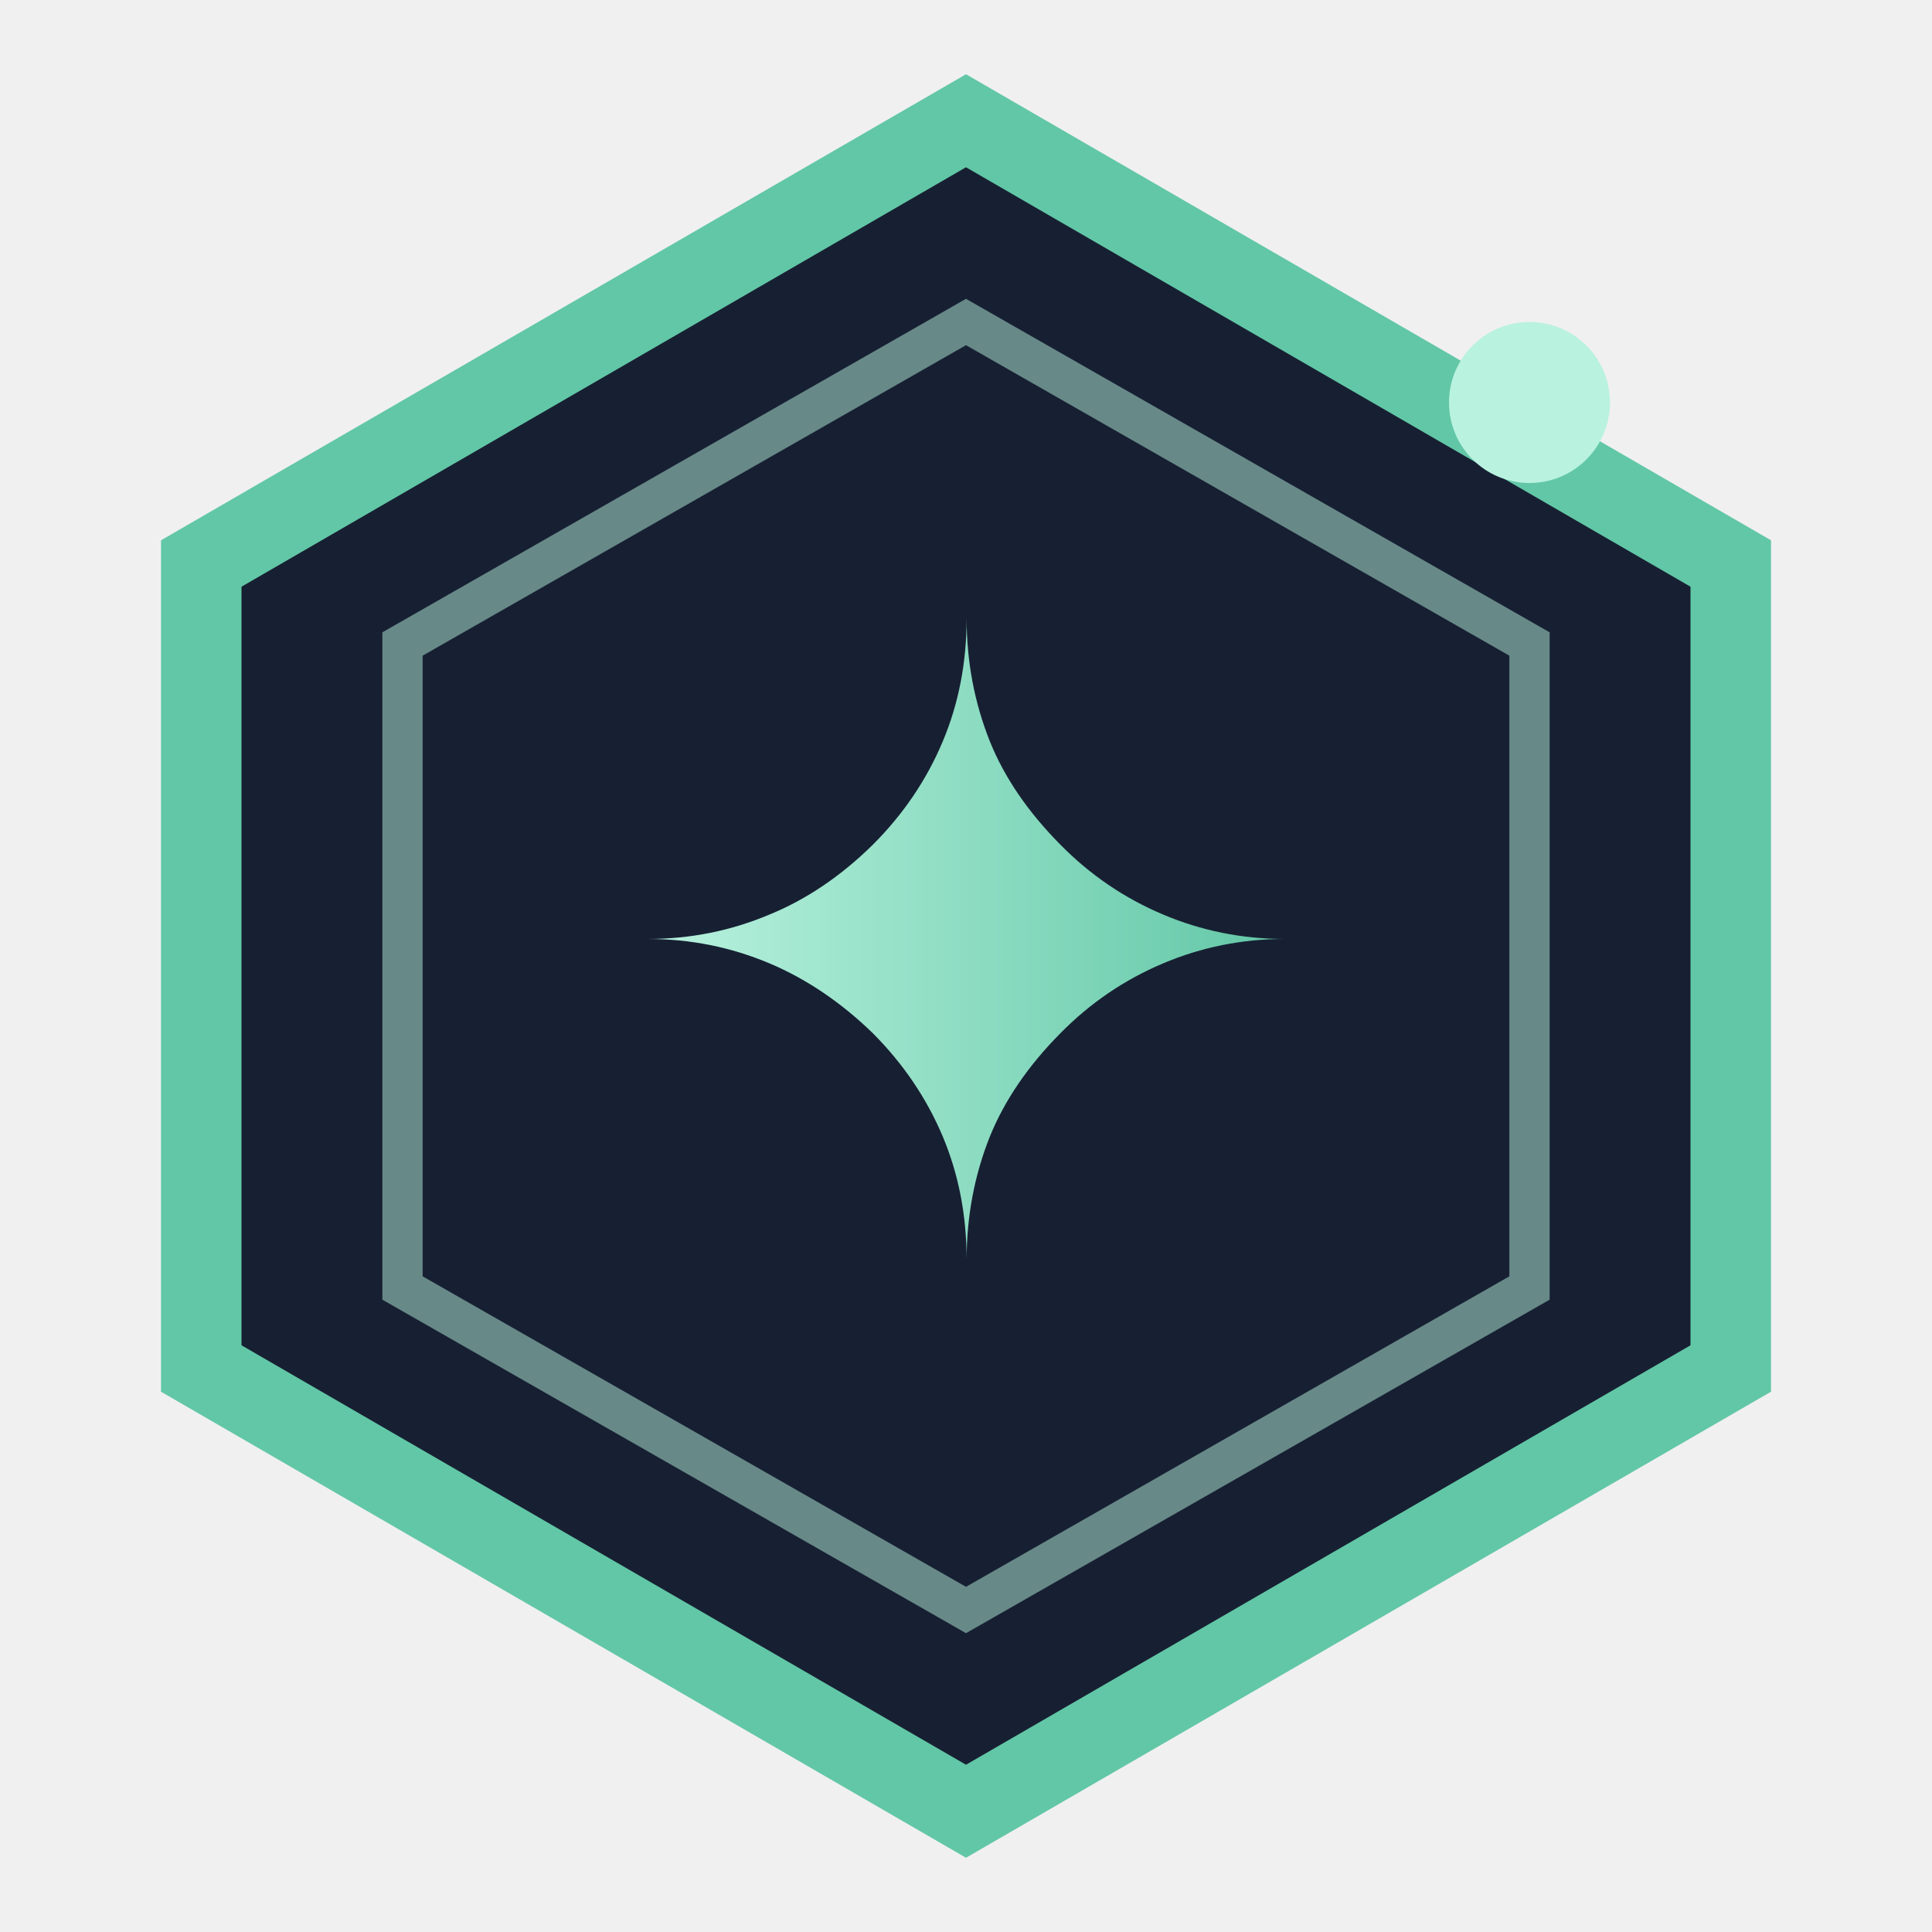
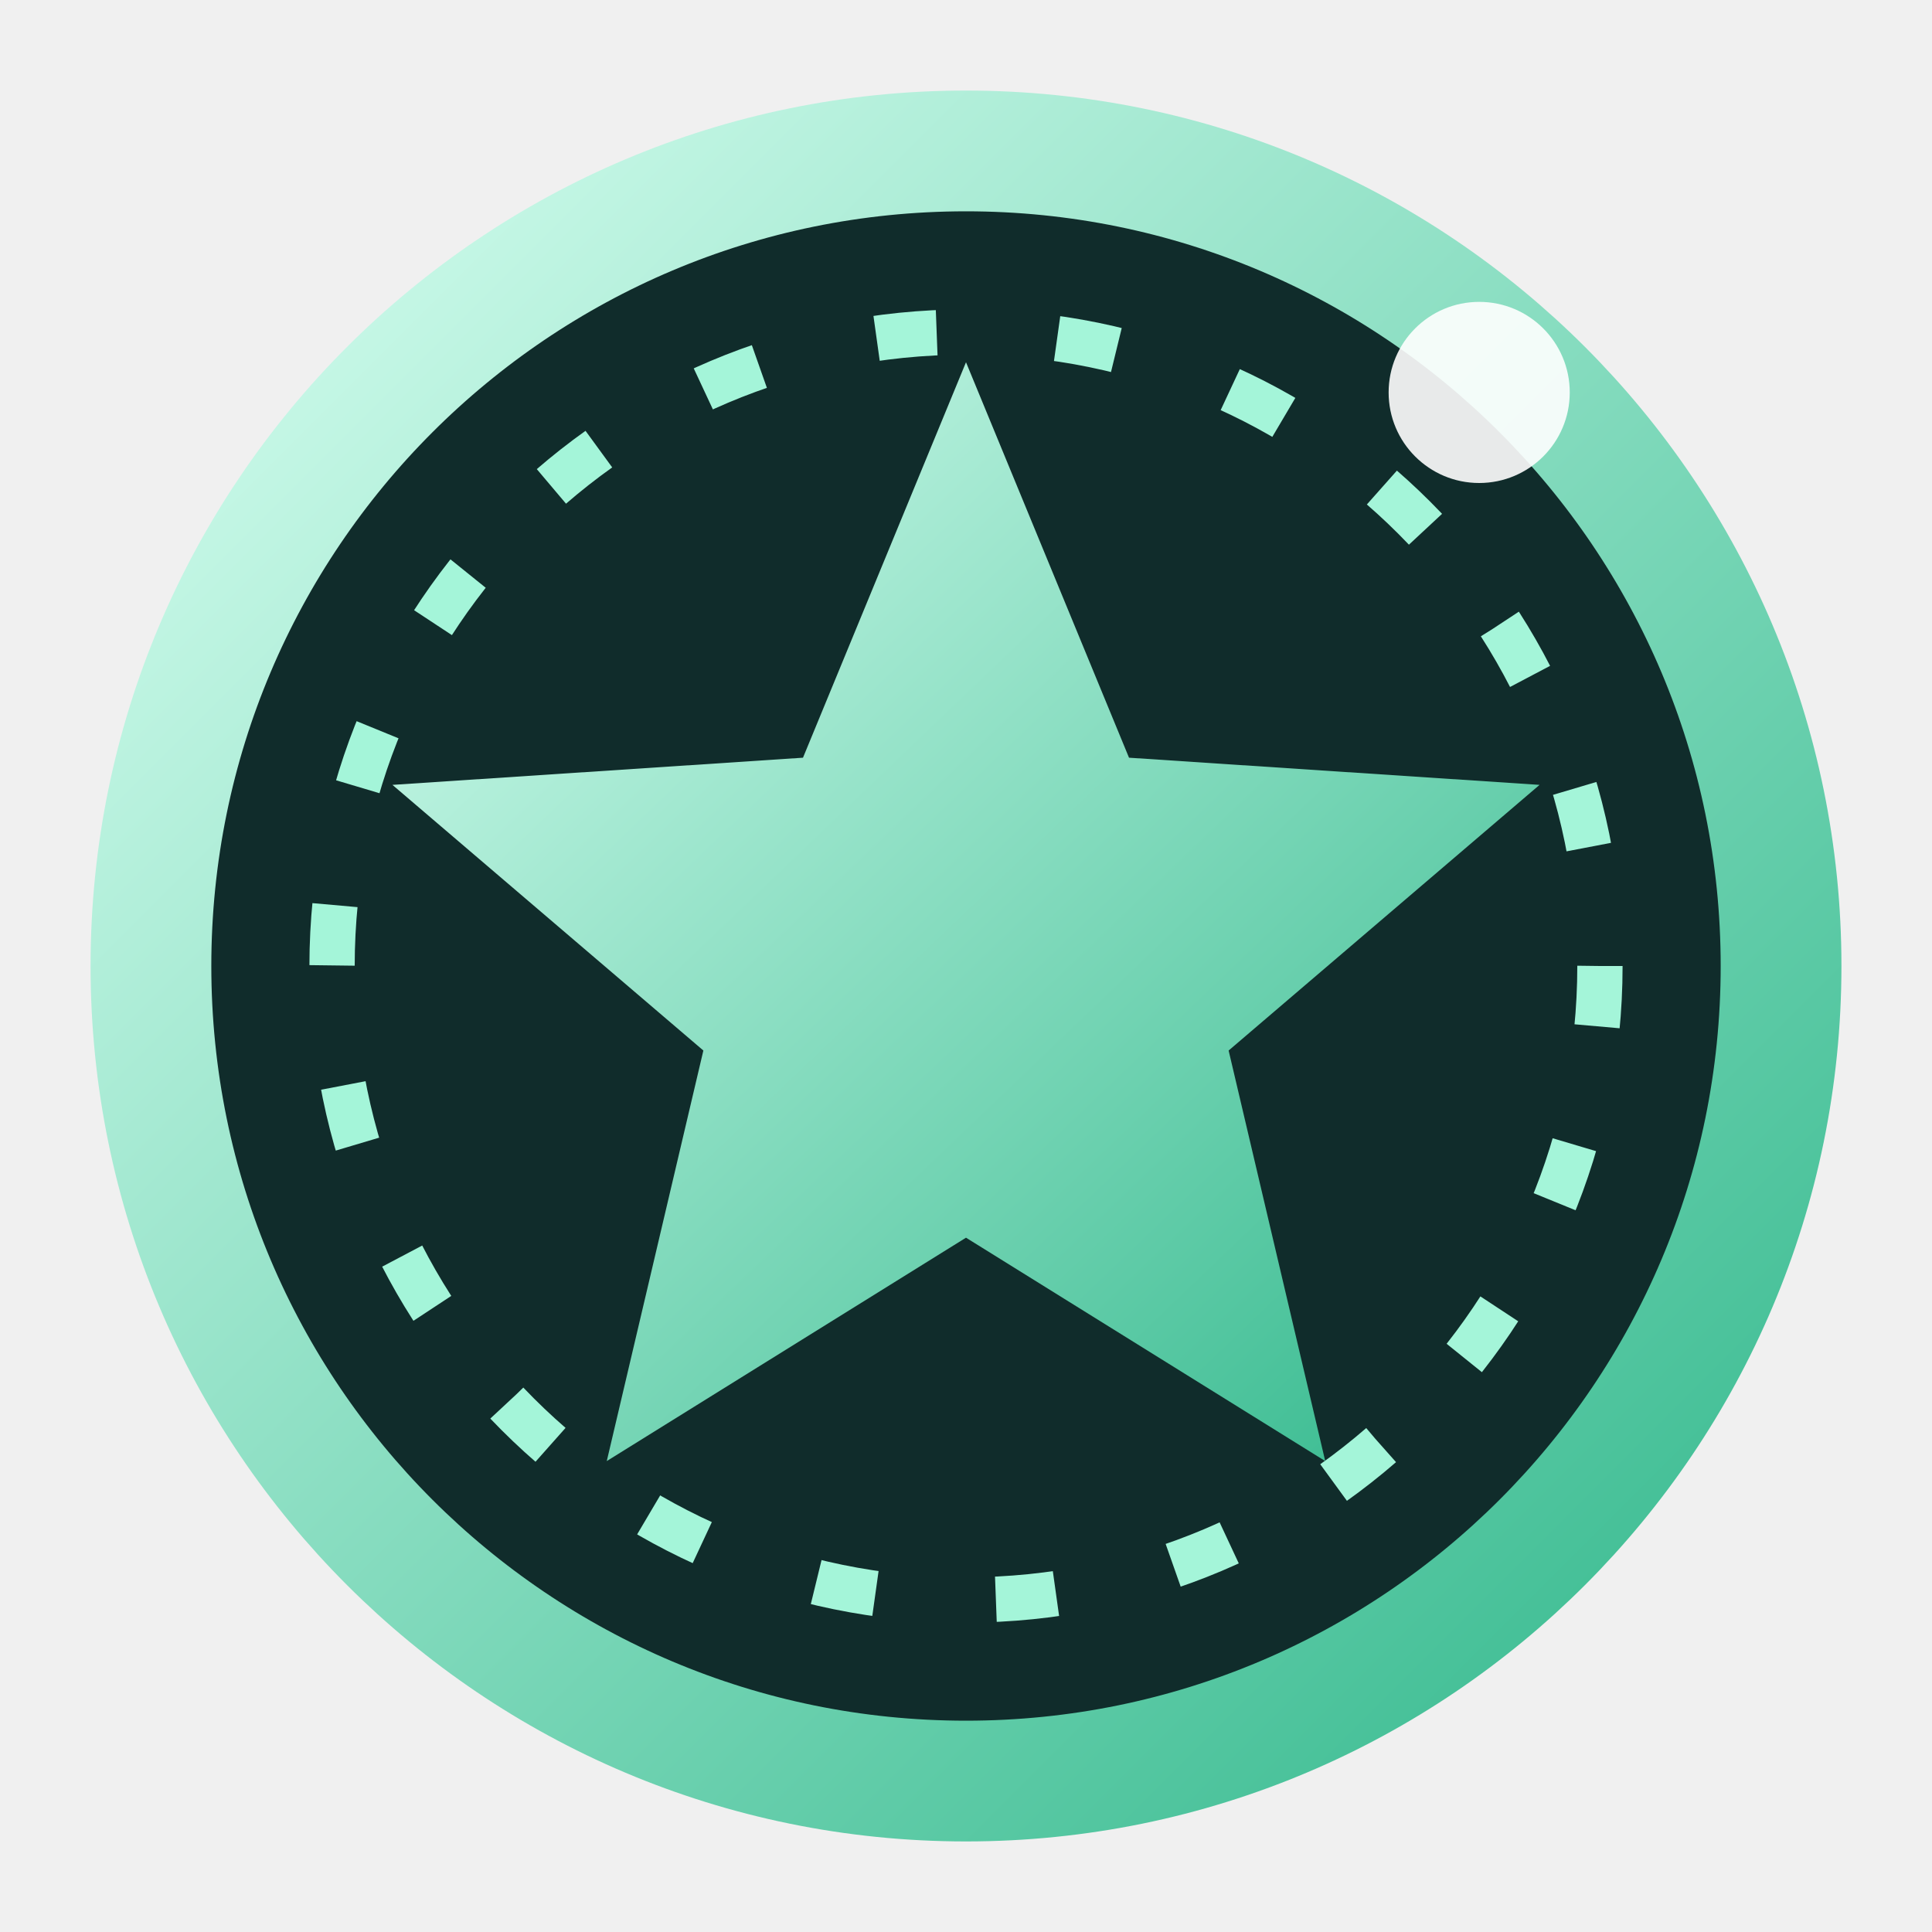
- <svg xmlns="http://www.w3.org/2000/svg" viewBox="0 0 48 48">
+ <svg xmlns="http://www.w3.org/2000/svg" viewBox="0 0 64 64">
  <defs>
-     <linearGradient id="g">
-       <stop stop-color="#b9f2df" />
-       <stop offset="1" stop-color="#62c7a6" />
+     <linearGradient id="a" x1="0" y1="0" x2="1" y2="1">
+       <stop stop-color="#d8fff1" />
+       <stop offset="1" stop-color="#32b88c" />
    </linearGradient>
  </defs>
-   <path d="M24 3 43 14v20L24 45 5 34V14z" fill="#172033" stroke="#62c7a6" stroke-width="2" />
-   <path d="M24 8 38 16v16l-14 8-14-8V16z" fill="none" stroke="#b9f2df" stroke-opacity=".5" />
-   <text x="24" y="31" text-anchor="middle" font-family="system-ui,sans-serif" font-size="21" font-weight="700" fill="url(#g)">✦</text>
-   <circle cx="38" cy="10" r="2" fill="#b9f2df">
-     <animate attributeName="opacity" values=".25;1;.25" dur="2s" repeatCount="indefinite" />
+   <circle cx="32" cy="32" r="27" fill="#102c2b" stroke="url(#a)" stroke-width="4" />
+   <circle cx="32" cy="32" r="21" fill="none" stroke="#a4f5d9" stroke-width="1.5" stroke-dasharray="2 4" />
+   <path d="m32 12 5.4 13.1L51 26l-10.3 8.8 3.2 13.6L32 41 20.1 48.4l3.2-13.6L13 26l13.6-.9z" fill="url(#a)" />
+   <circle cx="49" cy="13" r="3" fill="#fff" opacity=".9">
+     <animate attributeName="opacity" values=".2;1;.2" dur="1.8s" repeatCount="indefinite" />
  </circle>
</svg>
